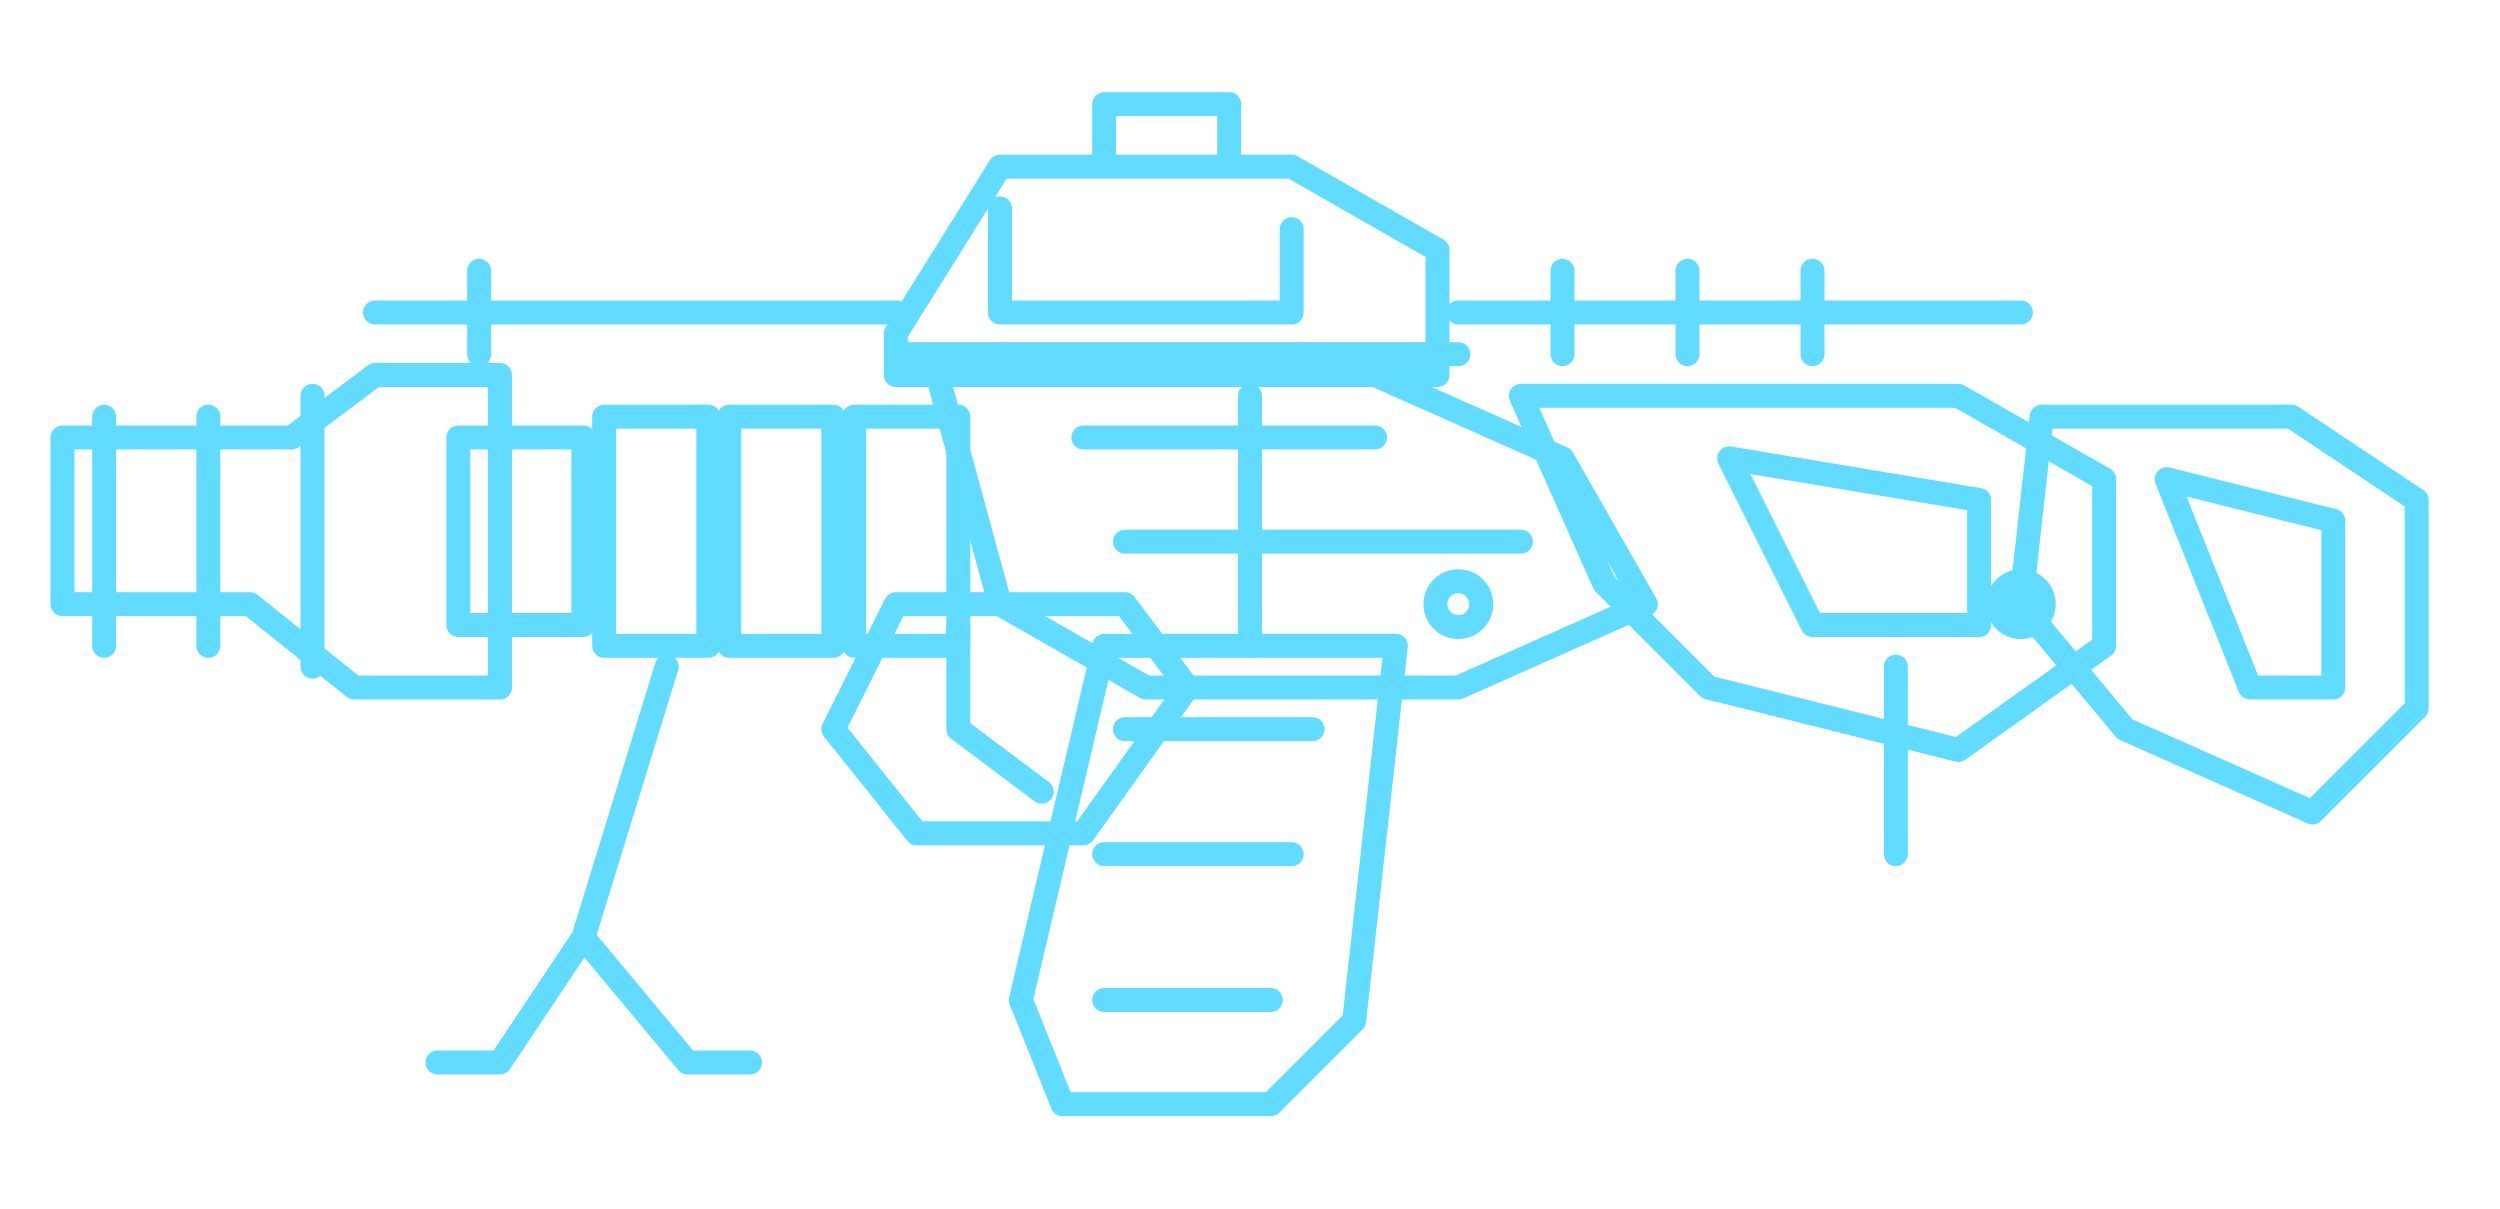
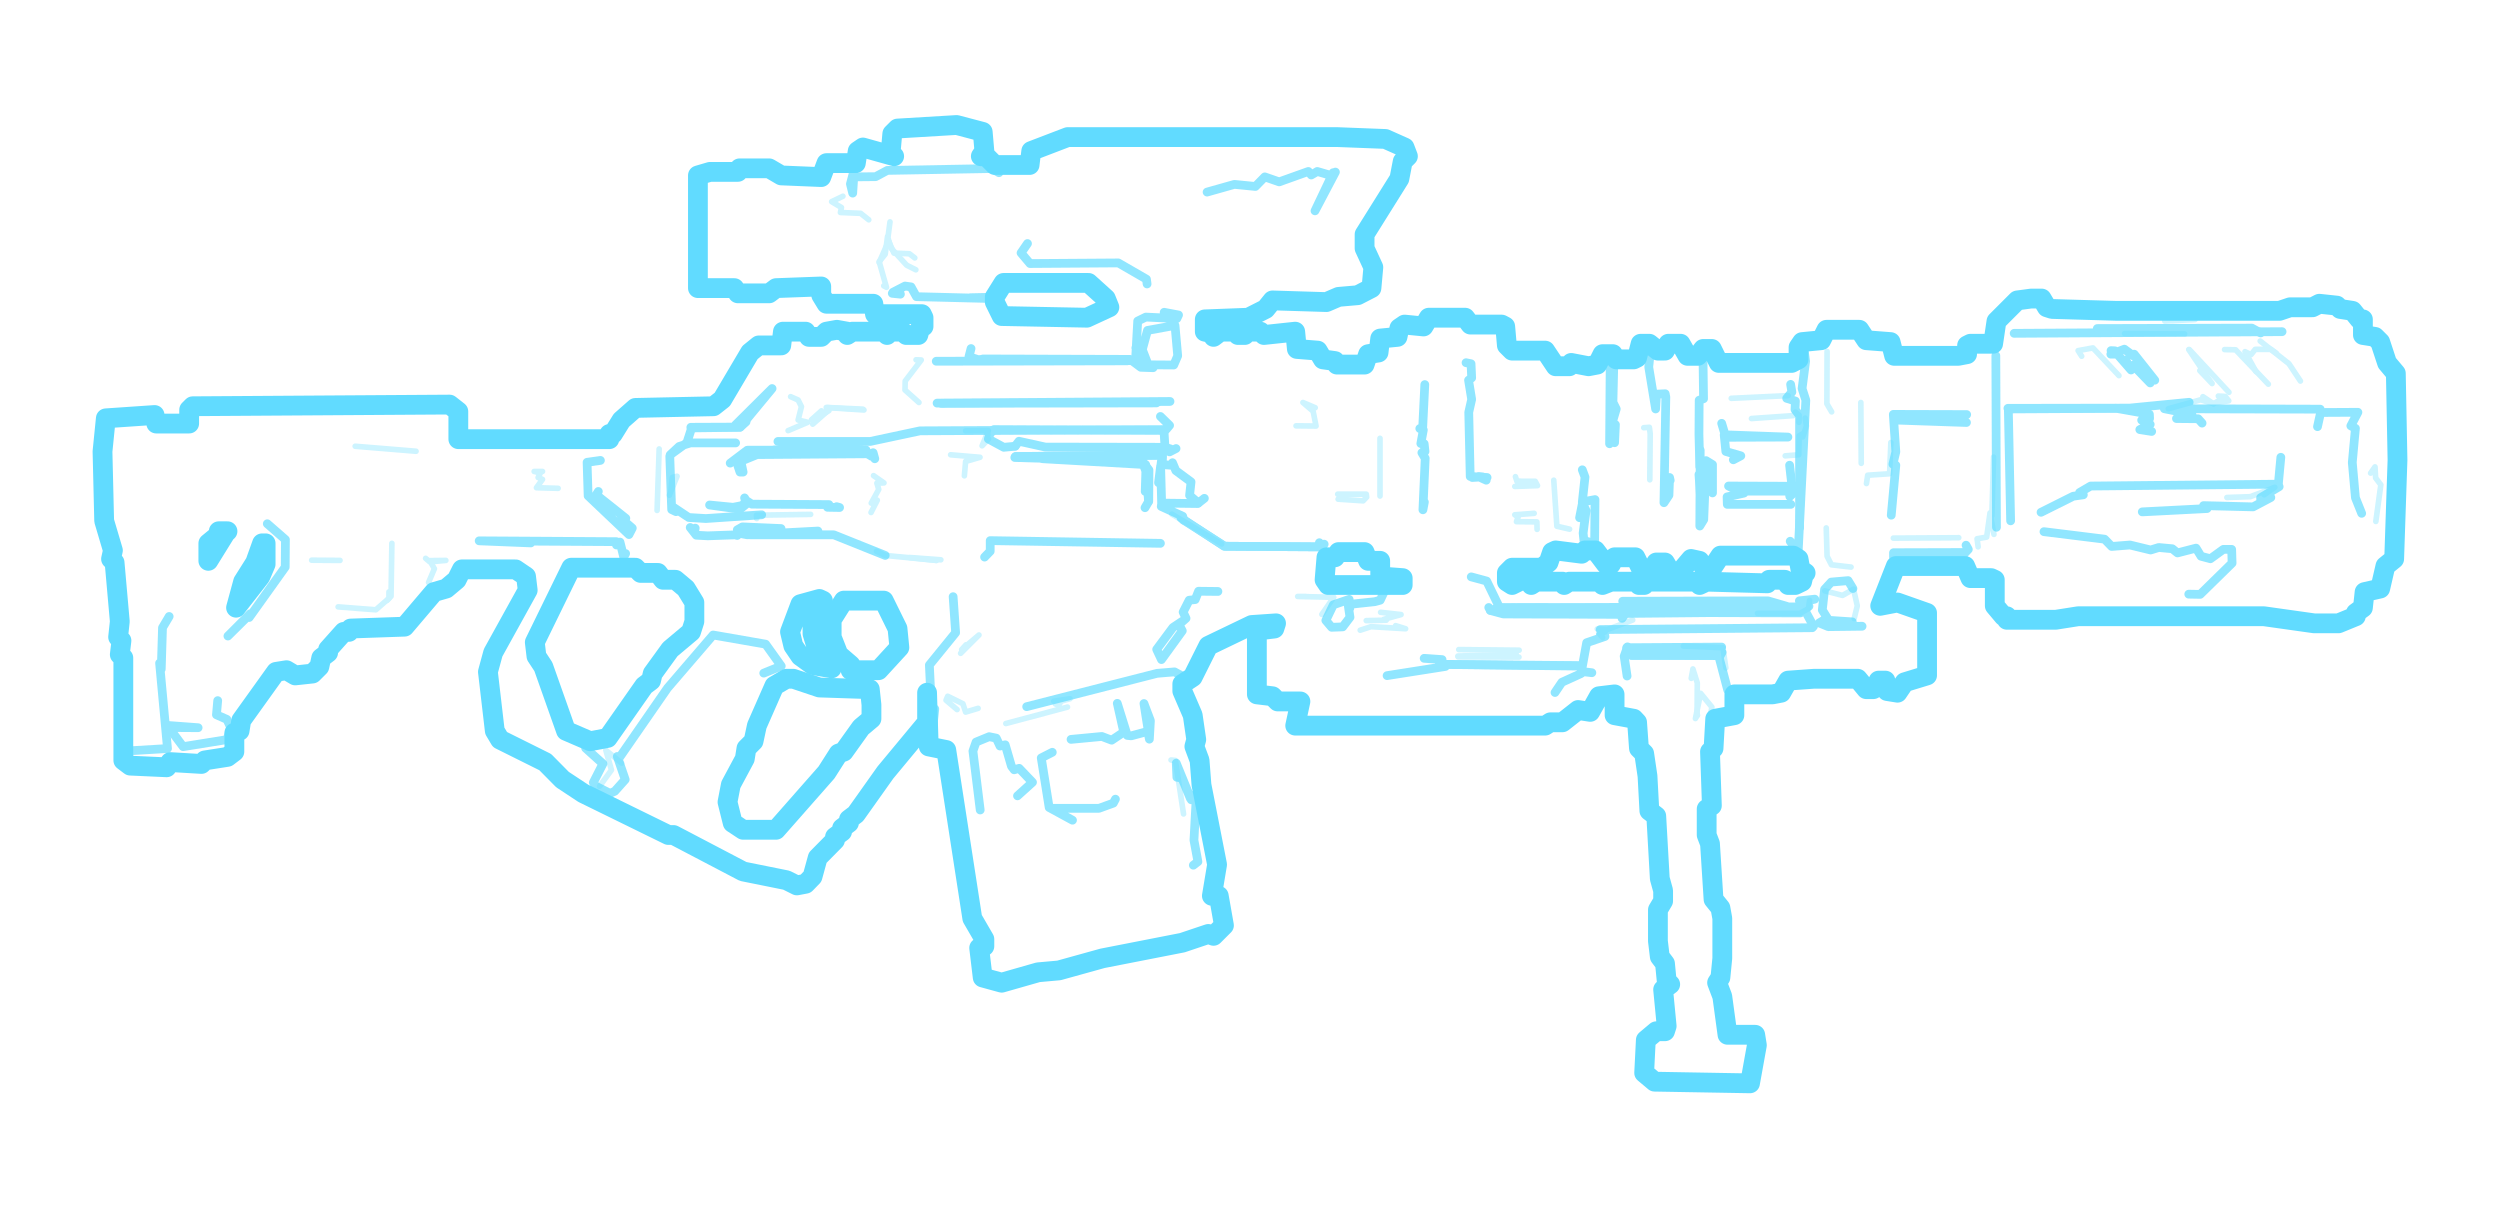
<svg xmlns="http://www.w3.org/2000/svg" width="240" height="116" viewBox="0 0 120 58">
-   <g fill="none" stroke="#61dbff" stroke-width="1.15" stroke-linecap="round" stroke-linejoin="round">
-     <path d="M3 21 H14 L18 18 H24 V33 H17 L12 29 H3 Z M5 20 V31 M10 20 V31 M15 19 V32" />
-     <path d="M22 21 H28 V30 H22 Z M29 20 H34 V31 H29 Z M35 20 H40 V31 H35 Z M41 20 H46 V31 H41 Z" />
-     <path d="M45 18 H66 L75 22 L79 29 L70 33 H55 L48 29 Z M52 21 H66 M54 26 H73 M60 19 V31" />
-     <path d="M73 19 H94 L101 23 V31 L94 36 L82 33 L77 28 Z M83 22 L95 24 V30 L87 30 Z M91 32 V41" />
-     <path d="M98 20 H110 L116 24 V34 L111 39 L102 35 L97 29 Z M104 23 L112 25 V33 L108 33 Z" />
-     <path d="M53 31 H67 L65 49 L61 53 H51 L49 48 Z M54 35 H63 M53 41 H62 M53 48 H61" />
-     <path d="M43 29 H54 L57 33 L52 40 H44 L40 35 Z M46 30 V35 L50 38" />
-     <path d="M43 16 L48 8 H62 L69 12 V18 H43 Z M48 10 V15 H62 V11 M43 17 H70 M53 8 V5 H59 V8" />
-     <path d="M18 15 H43 M70 15 H97 M23 13 V17 M75 13 V17 M81 13 V17 M87 13 V17" />
-     <path d="M32 32 L28 45 L24 51 M28 45 L33 51 M24 51 H21 M33 51 H36" />
-     <circle cx="70" cy="29" r="1.1" />
-     <circle cx="97" cy="29" r="1.1" />
+   <g fill="none" stroke="#61dbff" stroke-linecap="round" stroke-linejoin="round">
+     <g stroke-width="0.27" opacity="0.32">
+       <path d="M94.02 25.81 L90.88 25.83" />
+       <path d="M63.45 29.49 L64.02 28.67 L62.29 28.63 L62.68 28.63" />
+       <path d="M105.06 16.78 L105.82 17.91 L105.59 17.79 L106.18 18.41 L105.82 17.91" />
+       <path d="M95.71 25.65 L95.52 24.62 L95.36 25.78 L94.90 25.86 L94.95 26.25" />
+       <path d="M113.79 22.71 L114.00 22.41 L114.03 22.94 L114.28 23.27 L114.04 25.03" />
+       <path d="M51.24 33.94 L48.28 34.73" />
+       <path d="M32.13 23.77 L32.50 22.86 L32.29 22.91 L32.49 22.87 L32.20 23.58 L32.27 22.92 L32.50 22.86" />
+       <path d="M41.81 24.60 L42.11 24.01 L41.82 24.15 L42.18 23.49 L42.09 23.19 L42.43 23.18 L41.93 22.83" />
+       <path d="M108.68 23.75 L109.19 23.39 L108.02 23.84 L106.89 23.88" />
+       <path d="M41.42 19.64 L39.72 19.56 L39.79 19.71 L39.51 19.87 L39.43 19.72 L38.95 20.15" />
+       <path d="M62.21 20.44 L63.17 20.45 L63.03 19.74 L62.54 19.32 L63.13 19.57" />
+       <path d="M87.70 16.87 L87.69 19.38 L87.92 19.77" />
+       <path d="M18.67 28.41 L18.67 28.72 L18.04 29.27 L16.23 29.13" />
+       <path d="M20.43 26.80 L20.63 26.97 L21.40 26.90 L20.63 26.91 L20.85 27.30 L20.57 27.96" />
+       <path d="M64.23 23.96 L65.43 24.04 L65.60 23.86 L65.58 23.72 L64.21 23.72" />
+       <path d="M90.76 21.24 L90.70 22.74 L89.65 22.81 L89.59 23.21" />
+       <path d="M46.30 31.11 L46.11 31.36 L46.99 30.48 L46.16 31.18 L46.37 30.95" />
+       <path d="M31.54 24.50 L31.64 21.55" />
+       <path d="M42.07 26.46 L42.49 26.66 L44.95 26.90" />
+       <path d="M89.00 29.69 L89.15 29.08 L88.97 28.28 L88.44 28.58 L87.59 28.36" />
+       <path d="M39.01 20.36 L39.70 19.75 L39.66 19.56 L41.47 19.68" />
+       <path d="M19.97 21.66 L17.05 21.42" />
+       <path d="M89.32 19.32 L89.34 22.24" />
+       <path d="M29.84 36.63 L29.08 36.01 L29.35 36.96 L28.78 37.74" />
+       <path d="M65.58 29.79 L66.54 29.77 L66.42 29.73 L67.25 29.50 L66.27 29.39" />
+       <path d="M72.91 31.54 L69.99 31.53" />
+       <path d="M37.83 20.67 L38.77 20.27 L38.31 20.16 L38.47 19.52 L38.31 19.20 L37.95 19.04" />
+       <path d="M103.91 15.41 L105.36 15.34 L103.91 15.41" />
+       <path d="M84.36 29.44 L86.40 29.44 L86.81 29.21 L86.86 28.82" />
+       <path d="M42.72 10.65 L42.62 11.41 L42.77 11.91 L43.52 12.73 L43.96 12.95" />
+       <path d="M70.02 31.18 L72.92 31.21" />
+       <path d="M104.86 16.03 L101.98 16.01" />
+       <path d="M82.84 32.06 L82.70 31.09 L80.80 31.01" />
+       <path d="M86.65 20.07 L86.71 20.45 L86.53 20.97 L86.55 20.81 L86.36 20.92 L86.34 21.83 L85.69 21.88" />
+       <path d="M101.71 18.03 L100.46 16.70 L99.75 16.83 L99.92 17.10" />
+       <path d="M105.74 19.04 L106.25 19.38 L105.63 19.19 L104.08 19.62" />
+       <path d="M40.46 9.42 L39.92 9.68 L40.39 9.96 L40.34 10.20 L41.31 10.24 L41.70 10.55" />
+       <path d="M43.97 17.27 L44.22 17.28 L43.45 18.29 L43.44 18.72 L44.11 19.32" />
+       <path d="M72.74 22.88 L72.81 23.09 L73.02 23.10 L72.81 23.10 L73.69 23.10 L73.80 23.31 L72.71 23.35" />
+       <path d="M74.58 23.05 L74.73 25.26 L75.34 25.40" />
+       <path d="M82.07 34.48 L82.17 33.94 L81.63 33.28 L81.38 34.49 L81.48 34.33" />
+       <path d="M43.91 12.38 L43.65 12.18 L42.91 12.15 L42.65 11.57 L42.20 12.60" />
+       <path d="M46.35 20.68 L47.44 20.67 L47.14 21.40 L47.45 21.07 L47.29 21.15 L47.42 20.86" />
+       <path d="M18.81 26.08 L18.77 28.62 L18.58 28.82" />
+       <path d="M56.81 39.07 L56.42 36.50 L56.21 36.48" />
+       <path d="M45.63 21.83 L47.04 21.95 L46.35 22.15 L46.29 22.84" />
+       <path d="M95.61 24.75 L95.69 21.94" />
+       <path d="M78.90 20.53 L79.17 20.51 L79.21 20.82 L79.19 23.03" />
+       <path d="M106.78 16.78 L107.31 16.79 L108.88 18.44" />
+       <path d="M109.26 16.95 L109.01 16.77 L108.25 16.77 L108.05 17.02 L107.76 16.88 L108.29 17.84" />
+       <path d="M105.09 16.78 L106.99 18.83" />
+       <path d="M69.98 31.49 L72.78 31.41" />
+       <path d="M44.95 26.90 L43.66 26.76 L45.16 26.87" />
+       <path d="M106.25 19.38 L106.71 19.11 L106.48 19.01 L106.81 19.03 L106.98 19.24 L106.80 19.05 L106.37 19.33 L106.98 19.24" />
+       <path d="M86.35 20.27 L86.36 19.93 L86.18 19.78 L86.07 19.95 L84.07 20.09" />
+       <path d="M58.64 26.11 L56.25 24.68" />
+       <path d="M88.85 27.22 L87.91 27.11 L87.70 26.70 L87.66 25.34" />
+       <path d="M66.24 21.04 L66.24 23.81" />
+       <path d="M36.32 24.89 L36.31 24.73 L38.91 24.69" />
+       <path d="M46.95 34.00 L46.35 34.18 L46.22 33.78 L45.49 33.42 L45.41 33.61 L45.94 34.06" />
+       <path d="M110.42 18.29 L109.87 17.46 L108.49 16.37" />
+       <path d="M83.10 19.12 L85.83 18.99" />
+       <path d="M42.42 13.72 L42.55 13.79 L42.20 12.56 L42.49 12.20 L42.60 11.36" />
+       <path d="M26.04 22.63 L25.64 22.63 L25.94 22.70 L25.83 22.92 L26.04 23.01 L25.75 23.41 L26.79 23.44" />
+       <path d="M14.96 26.89 L16.32 26.90 L14.96 26.89" />
+       <path d="M78.37 29.76 L77.14 30.22 L76.67 30.19 L77.05 30.33 L76.78 30.43 L76.93 30.60" />
+       <path d="M65.29 30.25 L65.81 30.08 L67.47 30.18 L66.99 30.03" />
+       <path d="M81.18 32.56 L81.26 32.11 L81.47 32.78 L81.46 34.34" />
+       <path d="M73.78 25.41 L73.77 25.05 L72.79 25.04 L72.87 24.82 L72.71 24.71 L73.64 24.64" />
+       <path d="M50.92 33.66 L51.36 33.54 L50.58 33.66 L50.77 33.65 L50.66 33.79 L50.82 33.86 L50.92 33.68 L50.66 33.79 L50.92 33.66 L50.77 33.65" />
+     </g>
+     <g stroke-width="0.42" opacity="0.7">
+       <path d="M78.35 29.20 L86.54 29.17 L86.47 29.33 L77.68 29.31 L77.89 29.28 L77.77 29.49 L72.16 29.47 L71.53 29.30" />
+       <path d="M39.70 21.46 L37.34 21.19 L41.77 21.19 L44.16 20.68 L55.97 20.62 L56.14 20.42 L55.70 19.99" />
+       <path d="M36.66 32.31 L37.50 31.97 L36.75 30.92 L34.23 30.48 L32.04 33.03 L29.70 36.41 L29.63 36.31 L30.01 37.42 L29.51 37.98 L29.28 38.08 L28.59 37.73 L28.48 37.56 L28.94 36.66 L28.11 35.91" />
+       <path d="M70.62 27.69 L71.36 27.89 L71.98 29.17 L86.68 29.13" />
+       <path d="M86.37 28.84 L87.11 28.76 L86.71 28.85 L86.83 29.10 L86.42 29.42 L73.75 29.38 L75.50 29.39" />
+       <path d="M90.78 24.73 L91.00 22.33 L90.86 22.28 L91.00 21.69 L90.88 19.91 L94.40 19.90 L90.88 19.89 L90.91 20.16 L94.39 20.28" />
+       <path d="M86.99 30.13 L76.81 30.22 L77.07 30.32 L76.82 30.45 L77.04 30.55 L76.16 30.85 L75.89 32.33 L74.97 32.75 L74.64 33.24" />
+       <path d="M103.28 20.71 L102.71 20.62 L103.21 20.37 L102.80 20.17 L103.18 20.09 L103.17 19.88 L101.59 19.60 L96.40 19.63 L96.51 25.00" />
+       <path d="M109.48 21.95 L109.36 23.24 L100.35 23.33 L99.82 23.64 L100.00 23.75 L99.51 23.82 L97.97 24.59" />
+       <path d="M98.11 25.52 L101.02 25.88 L101.36 26.23 L102.24 26.16 L103.23 26.40 L103.62 26.28 L104.27 26.34 L104.52 26.54 L105.41 26.31 L105.65 26.70 L106.10 26.82 L106.72 26.37 L107.12 26.37 L107.14 27.03 L105.61 28.53 L105.06 28.52" />
+       <path d="M55.13 24.06 L54.99 22.30 L50.06 22.02 L54.83 22.14 L55.00 22.62 L54.97 23.59" />
+       <path d="M72.86 29.17 L74.27 29.17 L74.28 29.32 L78.51 29.21 L71.97 29.17 L71.55 29.30 L71.46 29.16" />
+       <path d="M109.54 15.92 L96.68 16.00" />
+       <path d="M54.52 16.70 L54.74 17.30 L55.09 17.45 L54.83 16.78 L55.08 15.86 L56.40 15.62 L56.53 17.08 L56.34 17.52 L54.90 17.51 L54.52 17.02 L54.61 15.41 L55.00 15.22 L56.49 15.29 L56.57 15.12 L55.88 14.99" />
+       <path d="M42.49 26.66 L40.02 25.67 L36.01 25.67 L35.74 25.59 L35.97 25.41 L37.49 25.37 L35.64 25.29 L35.39 25.43 L35.51 25.46 L35.39 25.70" />
+       <path d="M63.56 26.12 L63.45 26.29 L63.33 26.05 L63.40 26.25 L58.79 26.22 L56.82 24.97 L56.77 24.78 L55.74 24.31 L55.83 24.15 L57.49 24.17 L57.81 23.92" />
+       <path d="M44.98 19.35 L56.16 19.27" />
+       <path d="M56.10 21.64 L55.92 21.47 L55.87 20.66 L47.71 20.62 L47.52 20.82 L47.44 21.07 L48.18 21.47 L48.73 21.42" />
+       <path d="M55.76 24.21 L55.71 22.37 L55.61 23.17 L55.79 21.82 L48.74 21.92" />
+       <path d="M105.70 20.31 L105.51 20.10 L104.47 20.09 L105.21 19.88 L103.89 19.62 L111.37 19.64" />
+       <path d="M79.25 16.56 L79.14 17.62 L79.47 19.63 L79.51 18.92 L79.93 18.90 L79.96 19.06 L79.87 24.13 L80.11 23.77 L80.14 22.92 L80.17 23.06" />
+       <path d="M57.94 9.22 L59.25 8.85 L60.26 8.95 L60.71 8.49 L61.40 8.73 L62.80 8.23 L62.94 8.40 L63.23 8.23 L63.88 8.42 L63.99 8.29 L63.12 10.12 L64.10 8.26" />
+       <path d="M85.93 25.98 L86.31 26.52 L86.68 19.21 L86.50 18.65 L86.67 17.34 L86.55 16.45" />
+       <path d="M48.76 21.91 L55.80 21.86 L55.79 22.30 L56.33 22.34 L56.28 22.21 L56.44 22.59 L57.17 23.13 L57.10 23.78 L57.52 24.14" />
+       <path d="M77.86 29.68 L77.96 29.54 L77.58 29.45 L86.67 29.36 L87.05 30.06" />
+       <path d="M76.41 32.29 L75.90 32.23 L75.88 31.95 L69.27 31.89 L69.38 31.99 L66.58 32.43" />
+       <path d="M25.48 26.06 L23.00 25.96 L29.59 26.00 L29.59 26.16 L29.76 26.02 L29.94 26.74 L30.03 26.57" />
+       <path d="M55.51 19.34 L45.18 19.36" />
+       <path d="M55.10 35.12 L55.17 35.48 L55.22 34.59 L54.91 33.77 L55.12 35.10 L54.30 35.32 L54.11 35.30 L53.63 33.76 L53.94 35.14 L53.36 35.53 L52.89 35.35 L51.41 35.49" />
+       <path d="M82.66 31.31 L82.57 31.47 L78.32 31.45 L78.08 31.09 L82.64 31.06" />
+       <path d="M64.79 29.20 L64.72 29.09 L64.80 29.63 L64.45 30.09 L63.92 30.11 L63.64 29.78 L64.00 29.03 L64.76 28.77 L64.63 28.86 L64.87 29.00 L65.99 28.88 L66.25 28.81 L66.49 28.30 L63.83 28.26 L63.53 28.07" />
+       <path d="M54.11 17.32 L44.94 17.34" />
+       <path d="M55.70 26.08 L47.53 25.95 L47.53 26.46 L47.26 26.74" />
+       <path d="M35.74 23.90 L35.88 24.15 L35.52 24.44 L34.06 24.24 L35.19 24.35 L35.65 24.26 L35.81 24.02 L36.09 24.20 L39.79 24.22 L39.72 24.35 L40.30 24.36 L40.16 24.32" />
+       <path d="M47.95 8.29 L47.61 8.09 L42.59 8.18 L42.03 8.48 L40.98 8.49 L40.93 9.27 L40.82 8.83 L40.99 8.19" />
+       <path d="M6.20 36.04 L8.04 35.93 L7.66 31.83 L7.74 32.12 L7.80 30.13 L8.12 29.59" />
+       <path d="M10.45 33.63 L10.39 34.31 L10.89 34.53 L11.08 34.93 L10.90 35.50 L8.79 35.84 L8.03 34.82 L9.51 34.93 L8.02 34.92 L8.24 34.99" />
+       <path d="M82.64 20.32 L82.84 20.99 L85.82 20.98 L82.76 20.87 L82.84 21.67 L83.56 21.88 L83.20 22.07" />
+       <path d="M96.38 19.60 L102.21 19.59 L105.08 19.31" />
+       <path d="M53.54 38.36 L53.44 38.55 L52.75 38.80 L50.45 38.80 L51.48 39.37 L50.36 38.76 L49.98 36.38 L50.51 36.11" />
+       <path d="M12.01 29.47 L10.94 30.53 L12.01 29.46 L11.96 29.64 L13.69 27.22 L13.70 25.90 L12.83 25.14" />
+       <path d="M81.61 21.61 L81.59 25.25 L81.78 24.94 L81.89 22.11 L82.20 22.30 L82.20 23.66" />
+       <path d="M48.71 21.96 L54.83 22.14 L55.15 22.56 L55.14 24.06 L54.96 24.37" />
+       <path d="M75.95 22.55 L76.08 22.90 L75.95 24.11 L76.13 24.51 L75.99 25.59 L76.03 25.96 L76.23 26.00 L76.04 25.98 L76.07 26.37 L76.54 26.35 L76.56 23.98 L75.97 24.09 L75.82 24.85" />
+       <path d="M48.84 38.20 L49.56 37.55 L48.92 36.88 L48.68 36.95 L48.55 36.78 L48.25 35.75 L48.00 35.81 L47.82 35.43 L47.48 35.36 L46.85 35.62 L46.70 36.05 L47.05 38.88" />
+       <path d="M102.83 24.57 L105.94 24.41 L105.77 24.27 L108.15 24.33 L109.00 23.88 L108.52 24.10 L108.51 23.89 L109.40 23.36" />
+       <path d="M47.18 17.23 L54.25 17.25 L54.76 17.63 L55.35 17.65" />
+       <path d="M95.80 17.07 L95.83 25.31" />
+       <path d="M70.37 17.41 L70.61 17.46 L70.64 18.14 L70.49 18.25 L70.64 19.17 L70.50 19.79 L70.57 22.87 L71.38 22.92 L71.10 22.94 L71.34 23.05 L70.97 22.87 L71.16 22.89 L70.67 22.92" />
+       <path d="M54.30 17.31 L46.93 17.26 L46.51 17.12 L46.61 16.73" />
+       <path d="M28.72 23.59 L28.62 23.75 L30.04 24.88 L29.82 24.89 L30.35 25.35 L30.19 25.66 L28.23 23.80 L28.18 22.19 L28.82 22.10" />
+       <path d="M88.94 28.25 L88.71 27.87 L87.90 27.94 L87.58 28.29 L87.47 29.28 L87.83 29.86 L88.91 29.85 L87.56 29.76 L87.32 29.90 L87.76 30.08 L89.38 30.06" />
+       <path d="M48.73 21.41 L48.91 21.18 L50.18 21.46 L55.93 21.47 L56.19 21.55 L56.14 21.69 L56.45 21.53" />
+       <path d="M77.26 21.30 L77.29 17.33 L77.46 17.60 L77.42 19.31 L77.58 19.63 L77.39 20.27 L77.54 20.38 L77.50 21.25" />
+       <path d="M49.28 33.92 L55.54 32.32 L56.38 32.25 L57.01 32.60" />
+       <path d="M68.37 24.10 L68.30 24.47 L68.41 22.00 L68.25 21.73 L68.40 21.67 L68.36 21.30 L68.20 21.29 L68.32 20.64 L68.15 20.57 L68.29 20.51 L68.39 18.46 L68.34 19.50" />
+       <path d="M45.75 28.64 L45.87 30.37 L44.61 31.92 L44.76 35.07 L44.87 34.03" />
+       <path d="M100.67 15.77 L108.09 15.75 L108.51 15.98" />
+       <path d="M57.28 41.53 L57.50 41.36 L57.31 40.33 L57.43 38.08 L57.18 38.39 L56.46 36.63 L56.49 37.31 L56.73 37.34 L57.14 38.33" />
+       <path d="M77.89 28.86 L84.86 28.84 L85.72 29.09" />
+       <path d="M38.17 21.32 L41.57 21.60 L37.16 21.60" />
+       <path d="M46.58 14.29 L47.52 14.27 L47.86 13.89 L47.60 14.33 L43.99 14.24 L43.73 13.77 L43.44 13.73 L42.86 14.03 L43.22 14.12 L42.83 14.08" />
+       <path d="M78.10 32.45 L77.96 31.50 L78.12 31.05 L78.30 31.46 L82.49 31.45 L82.93 33.12" />
+       <path d="M35.31 21.26 L33.14 21.26 L32.60 21.43 L32.17 21.83 L32.97 21.25 L33.20 20.54 L35.52 20.51 L35.81 20.25" />
+       <path d="M68.36 31.60 L69.22 31.66 L69.09 31.89 L75.65 31.97" />
+       <path d="M81.74 16.83 L81.77 19.14 L81.56 19.21 L81.55 20.85 L81.59 22.40 L81.77 22.70 L81.76 22.55 L81.77 22.74 L81.55 22.78 L81.62 23.76" />
+       <path d="M113.36 24.64 L113.06 23.89 L112.91 22.20 L113.06 20.56 L112.84 20.44 L113.18 19.79 L111.39 19.80 L111.24 20.48" />
+       <path d="M35.05 22.23 L35.87 21.61 L41.36 21.60 L41.83 21.90 L41.91 21.73 L41.99 22.02" />
+       <path d="M56.75 29.82 L56.30 30.12 L55.52 31.17 L55.75 31.66 L56.75 30.28 L56.59 29.98 L56.93 29.68 L56.79 29.38 L57.08 28.81 L57.37 28.78 L57.53 28.38 L58.46 28.39" />
+       <path d="M86.09 23.66 L85.91 23.83 L85.88 23.57 L83.43 23.57 L83.71 23.67 L82.90 23.85 L82.91 24.21 L85.96 24.21" />
+       <path d="M86.38 25.21 L86.38 25.33 L86.38 19.95 L86.16 19.66 L86.18 19.25 L85.76 19.12 L86.01 18.82 L85.95 18.45" />
+       <path d="M94.37 26.17 L94.48 26.37 L94.34 26.52 L90.89 26.53 L90.89 26.74 L94.25 26.68" />
+       <path d="M32.15 21.91 L32.24 24.46 L32.45 24.56 L32.34 24.36 L33.06 24.84 L33.88 24.89 L36.56 24.71" />
+       <path d="M41.76 21.78 L36.34 21.82 L35.56 22.14 L35.67 22.66 L35.52 22.66 L35.39 22.27" />
+       <path d="M85.90 22.33 L86.04 23.56 L83.42 23.56 L82.97 23.33 L85.92 23.34" />
+       <path d="M63.41 26.25 L58.76 26.22 L56.69 24.86 L56.82 24.97" />
+       <path d="M35.30 20.40 L37.06 18.65 L35.53 20.50 L33.16 20.51" />
+       <path d="M102.04 17.28 L102.24 17.69 L102.39 17.53 L103.21 18.38 L103.22 18.14 L103.43 18.25 L102.44 17.00 L102.51 17.16 L101.97 16.76 L101.43 16.97 L101.33 16.83 L101.52 16.84 L101.32 17.00 L101.63 17.00 L102.29 17.76" />
+       <path d="M55.06 13.63 L55.03 13.40 L53.68 12.62 L49.44 12.65 L49.01 12.14 L49.32 11.69" />
+       <path d="M33.37 25.35 L33.34 25.51 L33.13 25.32 L33.42 25.69 L33.97 25.72 L35.38 25.67 L35.61 25.33 L35.65 25.63 L35.87 25.67 L39.26 25.49" />
+     </g>
+     <g stroke-width="0.95" opacity="1.0">
+       <path d="M45.92 6.00 L47.17 6.33 L47.25 7.25 L47.08 7.50 L47.33 7.50 L47.75 7.92 L49.42 7.92 L49.50 7.25 L51.25 6.58 L64.17 6.58 L66.50 6.67 L67.42 7.08 L67.58 7.50 L67.33 7.75 L67.17 8.58 L65.50 11.25 L65.50 11.92 L65.92 12.83 L65.83 13.83 L65.17 14.17 L64.25 14.25 L63.67 14.50 L61.08 14.42 L60.75 14.83 L59.92 15.25 L57.83 15.33 L57.83 15.92 L58.17 16.00 L58.25 16.17 L58.58 15.92 L59.33 15.92 L59.42 16.08 L59.75 16.08 L59.83 15.92 L60.50 15.92 L60.67 16.08 L62.17 15.92 L62.25 16.75 L63.25 16.83 L63.50 17.25 L64.08 17.33 L64.17 17.50 L65.50 17.50 L65.67 17.00 L66.17 16.92 L66.25 16.25 L67.08 16.17 L67.17 15.75 L67.42 15.58 L68.33 15.67 L68.58 15.25 L70.33 15.25 L70.58 15.58 L72.08 15.58 L72.25 15.67 L72.33 16.58 L72.58 16.83 L74.17 16.83 L74.67 17.58 L75.33 17.58 L75.42 17.42 L76.25 17.58 L76.67 17.50 L76.92 17.00 L77.42 17.00 L77.58 17.25 L78.42 17.25 L78.58 17.17 L78.75 16.50 L79.17 16.50 L79.58 16.83 L79.92 16.83 L80.08 16.50 L80.67 16.50 L81.00 17.08 L81.50 17.08 L81.75 16.75 L82.17 16.75 L82.50 17.42 L86.00 17.42 L86.33 17.25 L86.33 16.67 L86.50 16.42 L87.42 16.33 L87.67 15.83 L89.25 15.83 L89.58 16.33 L90.75 16.42 L90.92 17.08 L94.00 17.08 L94.42 17.00 L94.42 16.58 L94.58 16.50 L95.67 16.50 L95.83 15.42 L96.83 14.42 L97.50 14.33 L98.00 14.33 L98.25 14.75 L98.50 14.83 L101.58 14.92 L109.42 14.92 L109.92 14.75 L111.00 14.75 L111.33 14.58 L112.17 14.67 L112.33 14.83 L112.92 14.92 L113.25 15.33 L113.42 15.33 L113.42 16.08 L114.00 16.17 L114.25 16.42 L114.58 17.42 L115.00 17.92 L115.08 22.08 L114.92 26.83 L114.50 27.17 L114.25 28.25 L113.50 28.42 L113.42 29.17 L113.08 29.42 L113.08 29.58 L112.25 29.92 L111.08 29.92 L108.67 29.58 L99.75 29.58 L98.67 29.75 L96.33 29.75 L96.33 29.58 L96.17 29.58 L95.75 29.08 L95.75 27.83 L95.58 27.75 L94.58 27.75 L94.33 27.17 L91.00 27.17 L90.25 29.08 L91.08 28.92 L92.50 29.42 L92.50 32.42 L91.42 32.75 L91.08 33.25 L90.58 33.17 L90.50 32.67 L90.17 32.67 L90.17 32.92 L89.92 33.08 L89.58 33.08 L89.17 32.58 L87.08 32.58 L85.83 32.67 L85.50 33.25 L85.08 33.33 L83.25 33.33 L83.25 34.33 L82.33 34.50 L82.25 35.92 L82.08 36.08 L82.17 38.67 L81.92 38.83 L81.92 40.08 L82.08 40.50 L82.25 43.17 L82.58 43.58 L82.67 44.08 L82.67 46.00 L82.58 46.92 L82.42 47.17 L82.67 47.83 L82.92 49.67 L84.25 49.67 L84.33 50.17 L84.00 52.00 L79.42 51.92 L78.92 51.50 L79.00 49.92 L79.50 49.50 L79.92 49.50 L80.00 49.25 L79.83 47.50 L80.17 47.25 L80.00 47.08 L79.92 46.25 L79.67 45.92 L79.58 45.17 L79.58 43.67 L79.83 43.25 L79.83 42.75 L79.67 42.17 L79.50 39.17 L79.17 38.92 L79.08 37.25 L78.92 36.17 L78.67 35.92 L78.58 34.67 L78.42 34.50 L77.50 34.33 L77.50 33.33 L76.75 33.42 L76.33 34.17 L75.75 34.08 L75.00 34.67 L74.42 34.67 L74.17 34.83 L62.17 34.83 L62.42 33.67 L61.33 33.67 L61.08 33.42 L60.33 33.33 L60.33 30.58 L60.50 30.25 L61.17 30.17 L61.25 29.92 L60.08 30.00 L58.00 31.00 L57.25 32.50 L56.75 32.83 L56.75 33.17 L57.25 34.33 L57.42 35.50 L57.33 35.83 L57.58 36.50 L57.67 37.67 L58.42 41.50 L58.17 43.00 L58.50 43.00 L58.75 44.42 L58.25 44.92 L58.00 44.83 L56.75 45.25 L52.92 46.00 L50.83 46.58 L49.83 46.67 L48.08 47.17 L47.17 46.92 L47.00 45.50 L47.25 45.42 L47.25 45.08 L46.67 44.08 L45.42 36.00 L44.58 35.83 L44.50 33.25 L44.50 34.67 L42.50 37.08 L41.08 39.08 L40.75 39.33 L40.75 39.50 L40.42 39.75 L40.42 39.92 L40.08 40.17 L40.08 40.33 L39.25 41.17 L39.00 42.08 L38.67 42.42 L38.25 42.50 L37.75 42.25 L35.67 41.83 L32.33 40.08 L32.08 40.08 L28.00 38.08 L27.00 37.42 L26.17 36.58 L24.00 35.50 L23.75 35.08 L23.42 32.25 L23.67 31.33 L25.33 28.33 L25.25 27.67 L24.75 27.33 L22.17 27.33 L21.92 27.83 L21.42 28.25 L20.83 28.42 L19.42 30.08 L16.83 30.17 L16.75 30.33 L16.50 30.33 L15.75 31.17 L15.75 31.33 L15.42 31.58 L15.33 32.00 L15.00 32.33 L14.17 32.42 L13.75 32.17 L13.25 32.25 L11.58 34.58 L11.50 35.08 L11.25 35.17 L11.25 36.08 L10.92 36.33 L9.83 36.50 L9.67 36.67 L8.17 36.58 L8.00 36.83 L6.25 36.75 L5.92 36.50 L5.92 31.58 L5.75 31.42 L5.83 30.75 L5.67 30.58 L5.75 29.83 L5.50 27.00 L5.33 26.83 L5.42 26.42 L5.00 25.00 L4.92 21.67 L5.08 20.08 L7.42 19.92 L7.50 20.33 L9.08 20.33 L9.08 19.67 L9.25 19.50 L21.58 19.42 L22.00 19.75 L22.00 21.08 L29.25 21.08 L29.25 20.83 L29.42 20.83 L29.83 20.17 L30.50 19.58 L34.25 19.50 L34.67 19.17 L36.00 16.92 L36.42 16.58 L37.50 16.58 L37.58 15.92 L38.67 15.92 L38.83 16.17 L39.42 16.17 L39.67 15.92 L40.17 15.83 L40.67 15.92 L40.67 16.08 L40.92 15.92 L42.42 15.92 L42.58 16.08 L42.75 15.92 L43.33 15.92 L43.50 16.08 L44.08 16.08 L44.17 15.75 L44.33 15.67 L44.33 15.25 L44.25 15.08 L42.00 15.08 L41.92 14.58 L39.67 14.58 L39.42 14.17 L39.42 13.75 L37.25 13.83 L36.92 14.08 L35.42 14.08 L35.25 13.83 L33.50 13.83 L33.50 8.42 L34.08 8.25 L35.42 8.25 L35.50 8.08 L36.92 8.08 L37.50 8.42 L39.42 8.50 L39.67 7.83 L41.08 7.83 L41.17 7.25 L41.42 7.08 L42.92 7.50 L42.75 7.33 L42.83 6.42 L43.08 6.17 Z" />
+       <path d="M47.75 14.50 L48.08 15.17 L52.17 15.25 L53.25 14.75 L53.08 14.33 L52.25 13.58 L48.17 13.58 L47.75 14.25 Z" />
+       <path d="M10.83 25.58 L10.92 25.50 L10.50 25.50 L10.50 25.67 L10.00 26.08 L10.00 26.92 Z" />
+       <path d="M12.75 26.50 L12.75 26.08 L12.58 26.08 L12.25 27.00 L11.67 27.92 L11.33 29.17 L12.50 27.67 L12.75 27.08 Z" />
+       <path d="M86.58 27.58 L86.67 27.50 L86.42 27.33 L86.33 26.83 L86.08 26.67 L82.58 26.67 L82.25 27.17 L81.75 27.17 L81.58 26.92 L81.17 26.83 L80.67 27.42 L80.17 27.42 L79.92 27.00 L79.50 27.00 L79.25 27.42 L78.83 27.42 L78.50 26.75 L77.50 26.75 L77.33 27.08 L77.08 27.08 L76.58 26.42 L76.08 26.42 L75.92 26.58 L74.67 26.42 L74.50 26.50 L74.33 27.00 L74.00 27.25 L72.58 27.25 L72.33 27.50 L72.33 27.92 L72.58 28.08 L73.08 27.83 L73.33 27.83 L73.50 28.08 L73.75 27.92 L75.00 27.92 L75.08 28.08 L75.33 27.92 L76.83 27.92 L76.92 28.08 L77.33 27.92 L78.58 27.92 L78.67 28.08 L78.92 28.08 L79.00 27.92 L81.42 27.92 L81.58 28.08 L81.92 27.92 L84.83 28.00 L84.92 27.83 L85.67 27.83 L85.83 28.08 L86.17 28.08 L86.50 27.92 Z" />
+       <path d="M63.58 27.83 L63.75 28.08 L67.33 28.08 L67.33 27.75 L66.25 27.67 L66.25 26.92 L65.67 26.92 L65.50 26.50 L64.25 26.50 L64.08 26.75 L63.67 26.75 Z" />
+       <path d="M39.42 29.00 L39.50 28.83 L39.33 28.75 L38.42 29.00 L37.92 30.33 L38.08 31.00 L38.42 31.50 L39.00 31.92 L39.92 32.08 L39.92 31.92 L39.25 31.25 L39.00 30.42 L39.00 29.75 Z" />
+       <path d="M33.33 29.83 L33.33 28.92 L32.92 28.25 L32.42 27.83 L31.83 27.83 L31.58 27.50 L30.75 27.50 L30.50 27.25 L27.42 27.25 L25.67 30.83 L25.75 31.50 L26.08 32.00 L27.17 35.08 L28.33 35.58 L29.17 35.42 L30.92 32.92 L31.25 32.67 L31.33 32.33 L32.17 31.17 L33.17 30.33 Z" />
+       <path d="M39.92 30.58 L40.25 31.42 L40.83 31.92 L40.83 32.17 L42.17 32.17 L43.17 31.08 L43.08 30.17 L42.42 28.83 L40.50 28.83 L39.92 29.75 Z" />
+       <path d="M41.83 33.83 L41.75 33.08 L39.33 33.00 L38.08 32.58 L37.75 32.58 L37.17 32.92 L36.33 34.83 L36.17 35.58 L35.83 35.92 L35.75 36.42 L35.08 37.67 L34.92 38.50 L35.17 39.50 L35.67 39.83 L37.25 39.83 L39.67 37.08 L40.25 36.17 L40.50 36.08 L41.33 34.92 L41.83 34.50 Z" />
+     </g>
  </g>
</svg>
